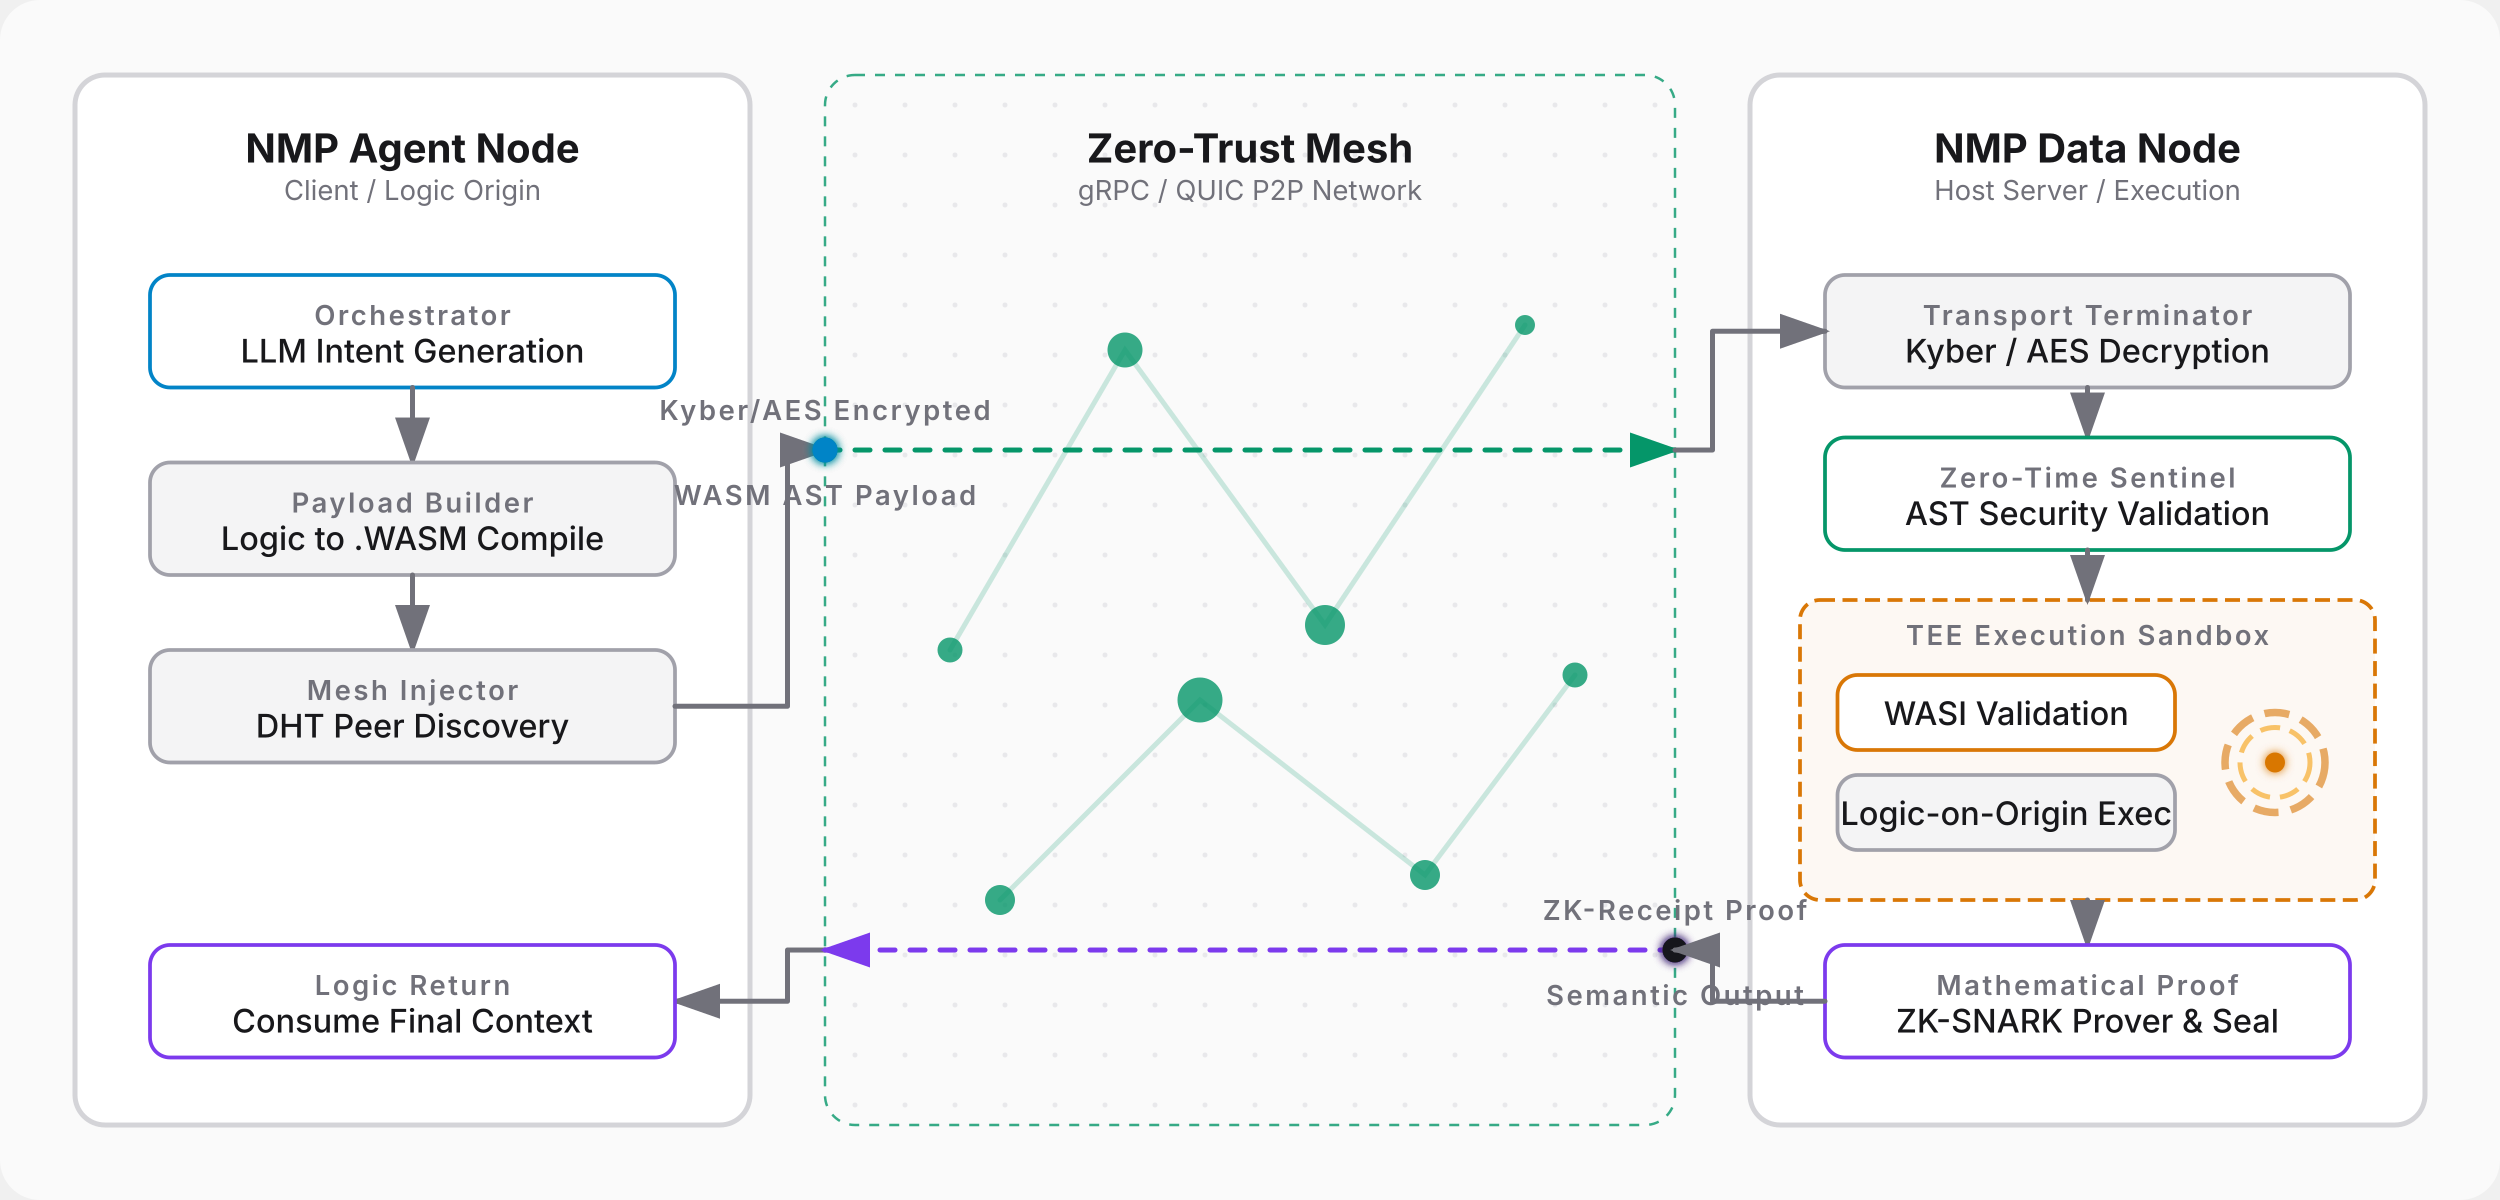
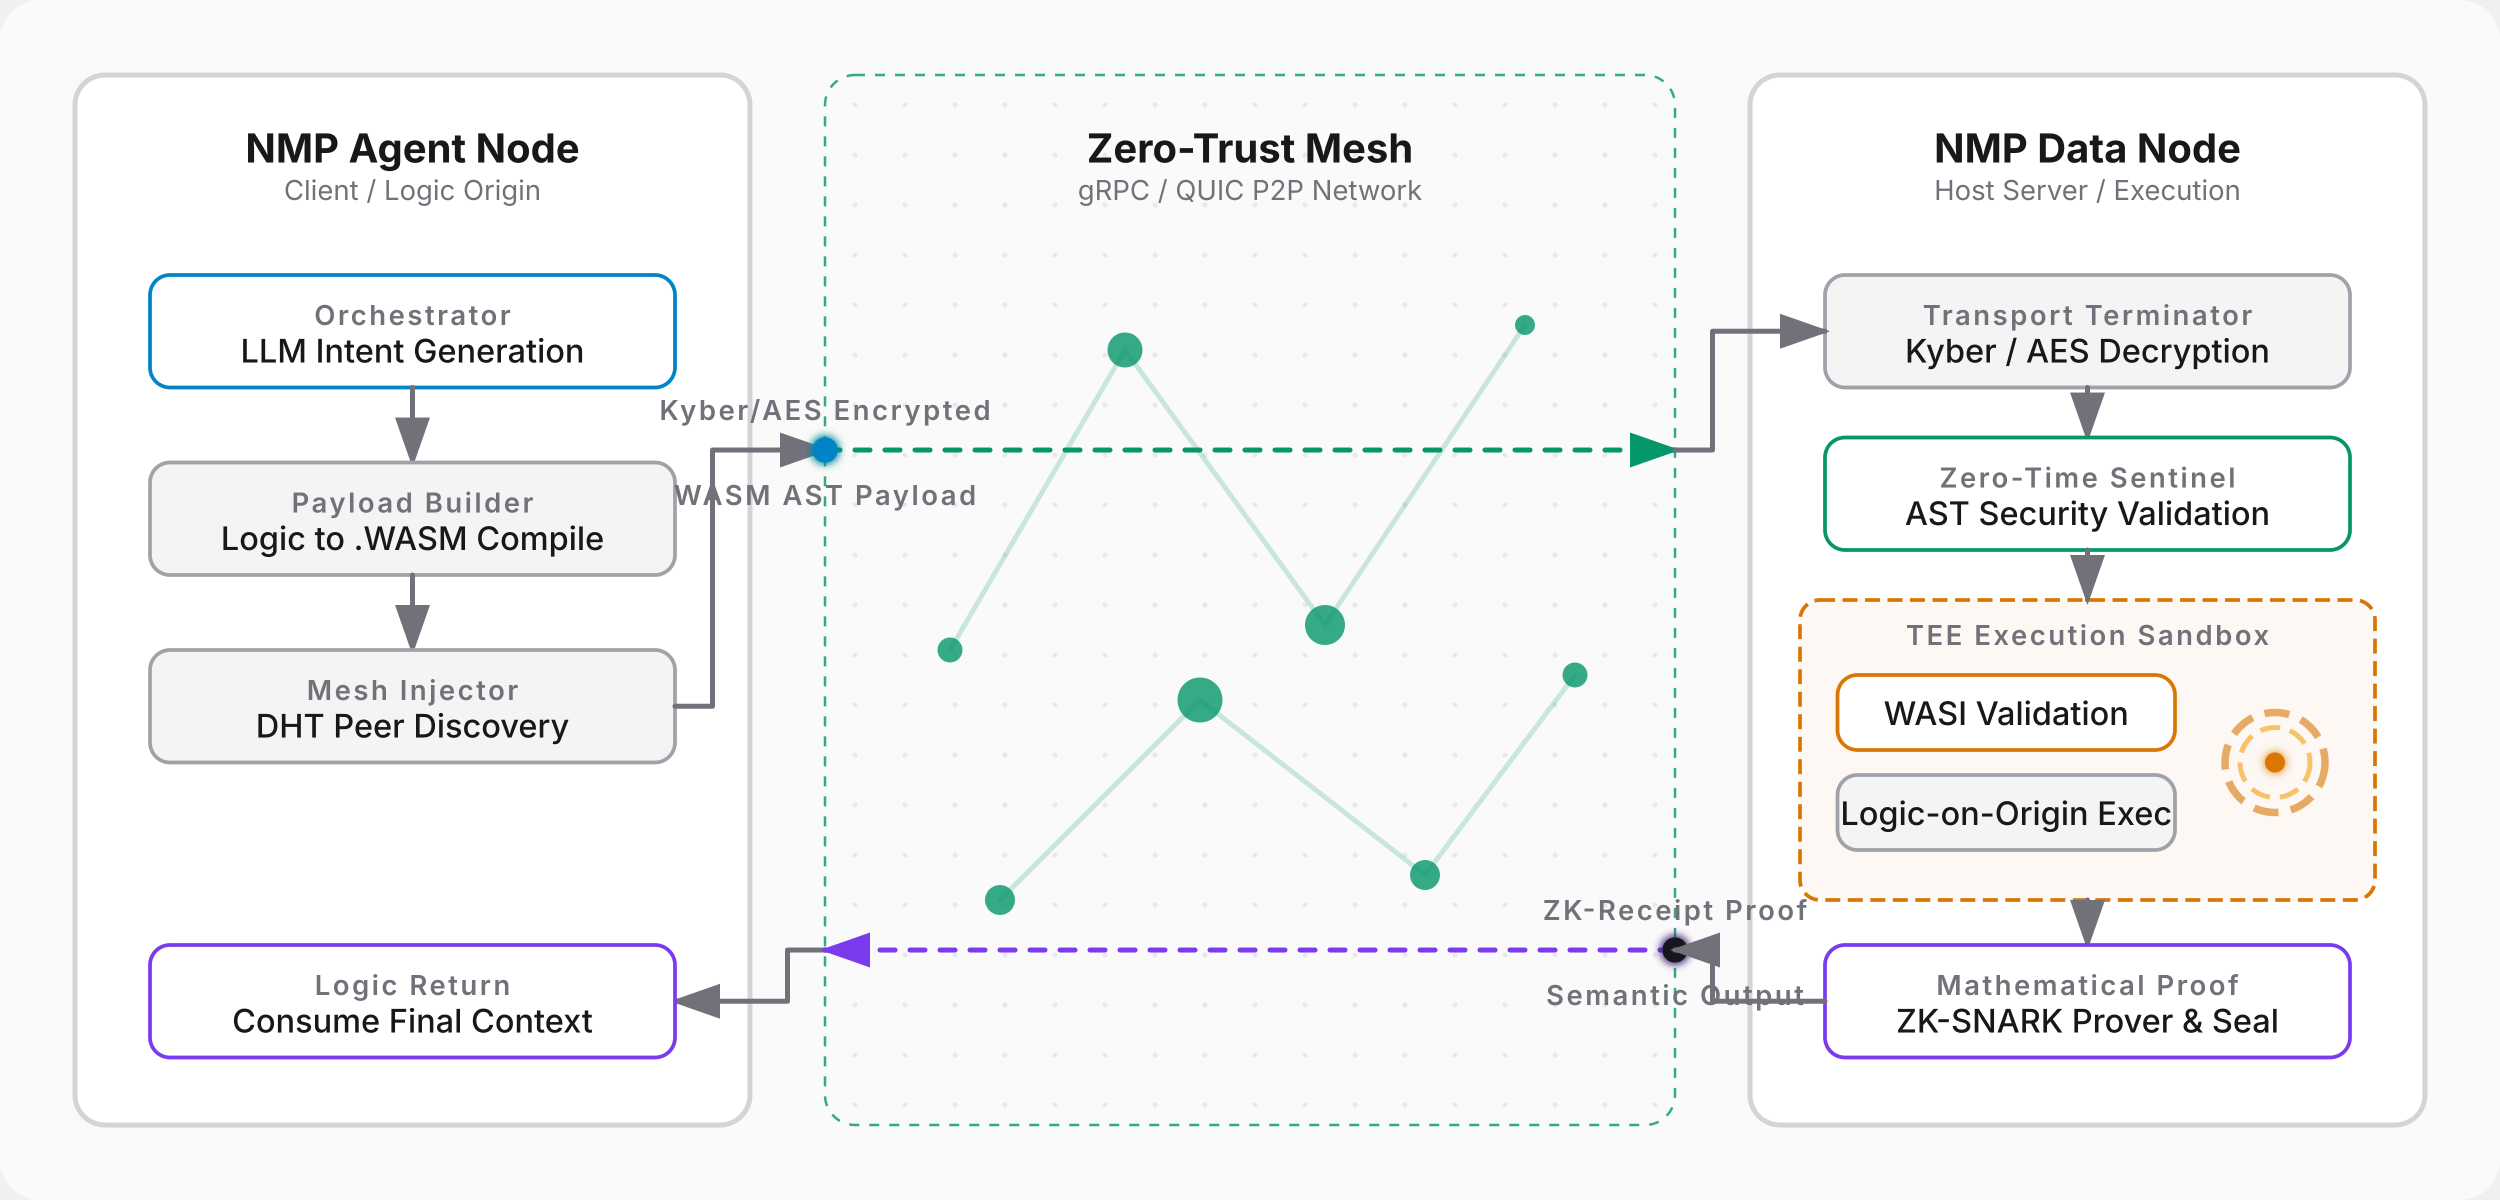
<svg xmlns="http://www.w3.org/2000/svg" width="1000" height="480" viewBox="0 0 1000 480">
  <rect width="1000" height="480" fill="#fafafa" rx="16" />
  <style>
        .mfl-text {
            font-family: 'Inter', system-ui, sans-serif;
            fill: #18181b;
            font-size: 13px;
            font-weight: 500;
        }

        .mfl-text-sm {
            font-family: 'Inter', system-ui, sans-serif;
            fill: #71717a;
            font-size: 11px;
        }

        .mfl-title {
            font-weight: 700;
            font-size: 16px;
            fill: #18181b;
        }

        .mfl-subtitle {
            font-size: 11px;
            fill: #71717a;
            text-transform: uppercase;
            letter-spacing: 1px;
            font-weight: 600;
        }

        /* Zones */
        .mfl-zone {
            fill: #ffffff;
            stroke: #d4d4d8;
            stroke-width: 2;
            rx: 12;
        }

        .mfl-zone-net {
            fill: url(#netBgL);
            stroke: #059669;
            stroke-width: 1;
            rx: 12;
            stroke-dasharray: 4 4;
            opacity: 0.8;
        }

        .mfl-zone-sandbox {
            fill: rgba(217, 119, 6, 0.05);
            stroke: #d97706;
            stroke-width: 1.5;
            rx: 8;
            stroke-dasharray: 6 3;
        }

        /* Boxes */
        .mfl-box {
            fill: #f4f4f5;
            stroke: #a1a1aa;
            stroke-width: 1.5;
            rx: 8;
        }

        .mfl-box-hi {
            fill: #ffffff;
            stroke: #0284c7;
            stroke-width: 1.5;
            rx: 8;
        }

        .mfl-box-sec {
            fill: #ffffff;
            stroke: #059669;
            stroke-width: 1.5;
            rx: 8;
        }

        .mfl-box-wasi {
            fill: #ffffff;
            stroke: #d97706;
            stroke-width: 1.5;
            rx: 8;
        }

        .mfl-box-zk {
            fill: #ffffff;
            stroke: #7c3aed;
            stroke-width: 1.5;
            rx: 8;
        }

        /* Lines */
        .mfl-line {
            stroke: #71717a;
            stroke-width: 2;
            fill: none;
            stroke-linejoin: round;
            stroke-linecap: round;
        }

        .mfl-line-flow {
            stroke: #059669;
            stroke-width: 2;
            fill: none;
            stroke-dasharray: 6 6;
            stroke-linecap: round;
        }

        .mfl-line-return {
            stroke: #7c3aed;
            stroke-width: 2;
            fill: none;
            stroke-dasharray: 6 6;
            stroke-linecap: round;
        }

        /* Arrows */
        .mfl-arrow {
            fill: #71717a;
        }

        .mfl-arrow-flow {
            fill: #059669;
        }

        .mfl-arrow-return {
            fill: #7c3aed;
        }

        /* Node Network */
        .mfl-node {
            fill: #059669;
            opacity: 0.8;
        }

        /* Animations */
        @keyframes pulseNetL {
            0% {
                opacity: 0.4;
                filter: drop-shadow(0 0 2px #059669);
            }

            50% {
                opacity: 1;
                filter: drop-shadow(0 0 6px #34d399);
            }

            100% {
                opacity: 0.4;
                filter: drop-shadow(0 0 2px #059669);
            }
        }

        .mfl-anim-node {
            animation: pulseNetL 3s cubic-bezier(0.4, 0, 0.6, 1) infinite;
        }

        @keyframes marchTxL {
            to {
                stroke-dashoffset: -40;
            }
        }

        .mfl-anim-march {
            animation: marchTxL 1.5s linear infinite;
        }

        @keyframes marchRxL {
            to {
                stroke-dashoffset: 40;
            }
        }

        .mfl-anim-march-ret {
            animation: marchRxL 1.5s linear infinite;
        }

        @keyframes packetTxL {
            0% {
                transform: translateX(0);
                opacity: 0;
            }

            10% {
                opacity: 1;
            }

            90% {
                opacity: 1;
            }

            100% {
                transform: translateX(340px);
                opacity: 0;
            }
        }

        .mfl-part-tx-1 {
            animation: packetTxL 2s cubic-bezier(0.4, 0, 0.2, 1) infinite;
        }

        .mfl-part-tx-2 {
            animation: packetTxL 2s cubic-bezier(0.4, 0, 0.2, 1) infinite -1s;
        }

        @keyframes packetRxL {
            0% {
                transform: translateX(0);
                opacity: 0;
            }

            10% {
                opacity: 1;
            }

            90% {
                opacity: 1;
            }

            100% {
                transform: translateX(-340px);
                opacity: 0;
            }
        }

        .mfl-part-rx-1 {
            animation: packetRxL 2s cubic-bezier(0.4, 0, 0.2, 1) infinite;
        }

        .mfl-part-rx-2 {
            animation: packetRxL 2s cubic-bezier(0.4, 0, 0.2, 1) infinite -1s;
        }

        @keyframes spinGearL {
            100% {
                transform: rotate(360deg);
            }
        }

        .mfl-spin {
            transform-box: fill-box;
            transform-origin: center;
            animation: spinGearL 3s linear infinite;
        }
    </style>
  <defs>
    <pattern id="netBgL" width="20" height="20" patternUnits="userSpaceOnUse">
      <circle cx="2" cy="2" r="1" fill="#e4e4e7" />
    </pattern>
    <marker id="arrL" markerWidth="10" markerHeight="7" refX="9" refY="3.5" orient="auto">
      <polygon points="0 0, 10 3.5, 0 7" class="mfl-arrow" />
    </marker>
    <marker id="arr-flowL" markerWidth="10" markerHeight="7" refX="9" refY="3.5" orient="auto">
      <polygon points="0 0, 10 3.5, 0 7" class="mfl-arrow-flow" />
    </marker>
    <marker id="arr-retL" markerWidth="10" markerHeight="7" refX="9" refY="3.5" orient="auto">
      <polygon points="0 0, 10 3.5, 0 7" class="mfl-arrow-return" />
    </marker>
    <filter id="glow-txL" x="-50%" y="-50%" width="200%" height="200%">
      <feGaussianBlur stdDeviation="2" result="blur" />
      <feMerge>
        <feMergeNode in="blur" />
        <feMergeNode in="SourceGraphic" />
      </feMerge>
    </filter>
    <filter id="glow-rxL" x="-50%" y="-50%" width="200%" height="200%">
      <feGaussianBlur stdDeviation="2" result="blur" />
      <feMerge>
        <feMergeNode in="blur" />
        <feMergeNode in="SourceGraphic" />
      </feMerge>
    </filter>
    <filter id="glow-amberL" x="-50%" y="-50%" width="200%" height="200%">
      <feGaussianBlur stdDeviation="2" result="blur" />
      <feMerge>
        <feMergeNode in="blur" />
        <feMergeNode in="SourceGraphic" />
      </feMerge>
    </filter>
  </defs>
  <rect x="30" y="30" width="270" height="420" class="mfl-zone" />
  <text x="165" y="65" text-anchor="middle" class="mfl-text mfl-title">NMP Agent Node</text>
  <text x="165" y="80" text-anchor="middle" class="mfl-text-sm">Client / Logic Origin</text>
  <rect x="330" y="30" width="340" height="420" class="mfl-zone-net" />
  <text x="500" y="65" text-anchor="middle" class="mfl-text mfl-title" fill="#059669">Zero-Trust Mesh</text>
  <text x="500" y="80" text-anchor="middle" class="mfl-text-sm" fill="#059669">gRPC / QUIC P2P Network</text>
  <rect x="700" y="30" width="270" height="420" class="mfl-zone" />
  <text x="835" y="65" text-anchor="middle" class="mfl-text mfl-title">NMP Data Node</text>
  <text x="835" y="80" text-anchor="middle" class="mfl-text-sm">Host Server / Execution</text>
  <rect x="60" y="110" width="210" height="45" class="mfl-box-hi" />
  <text x="165" y="130" text-anchor="middle" class="mfl-text mfl-subtitle" fill="#0284c7">Orchestrator</text>
  <text x="165" y="145" text-anchor="middle" class="mfl-text">LLM Intent Generation</text>
  <path d="M 165 155 L 165 185" class="mfl-line" marker-end="url(#arrL)" />
  <rect x="60" y="185" width="210" height="45" class="mfl-box" />
  <text x="165" y="205" text-anchor="middle" class="mfl-text mfl-subtitle">Payload Builder</text>
  <text x="165" y="220" text-anchor="middle" class="mfl-text">Logic to .WASM Compile</text>
  <path d="M 165 230 L 165 260" class="mfl-line" marker-end="url(#arrL)" />
  <rect x="60" y="260" width="210" height="45" class="mfl-box" />
  <text x="165" y="280" text-anchor="middle" class="mfl-text mfl-subtitle">Mesh Injector</text>
  <text x="165" y="295" text-anchor="middle" class="mfl-text">DHT Peer Discovery</text>
-   <path d="M 270 282.5 L 315 282.5 L 315 180 L 330 180" class="mfl-line" marker-end="url(#arrL)" />
+   <path d="M 270 282.5 L 285 282.5 L 285 180 L 330 180" class="mfl-line" marker-end="url(#arrL)" />
  <path d="M 330 380 L 315 380 L 315 400.5 L 270 400.5" class="mfl-line" marker-end="url(#arrL)" />
  <rect x="60" y="378" width="210" height="45" class="mfl-box-zk" />
  <text x="165" y="398" text-anchor="middle" class="mfl-text mfl-subtitle" fill="#7c3aed">Logic Return</text>
  <text x="165" y="413" text-anchor="middle" class="mfl-text">Consume Final Context</text>
  <path d="M 380 260 L 450 140 L 530 250 L 610 130" class="mfl-line-flow" style="opacity:0.2; stroke-dasharray:none" />
  <path d="M 400 360 L 480 280 L 570 350 L 630 270" class="mfl-line-flow" style="opacity:0.2; stroke-dasharray:none" />
  <circle cx="380" cy="260" r="5" class="mfl-node mfl-anim-node" />
  <circle cx="450" cy="140" r="7" class="mfl-node mfl-anim-node" style="animation-delay: -1s" />
  <circle cx="530" cy="250" r="8" class="mfl-node mfl-anim-node" style="animation-delay: -2s" />
  <circle cx="610" cy="130" r="4" class="mfl-node mfl-anim-node" />
  <circle cx="400" cy="360" r="6" class="mfl-node mfl-anim-node" style="animation-delay: -1.5s" />
  <circle cx="480" cy="280" r="9" class="mfl-node mfl-anim-node" style="animation-delay: -0.5s" />
  <circle cx="570" cy="350" r="6" class="mfl-node mfl-anim-node" style="animation-delay: -2.5s" />
  <circle cx="630" cy="270" r="5" class="mfl-node mfl-anim-node" />
  <path d="M 330 180 L 670 180" class="mfl-line-flow mfl-anim-march" marker-end="url(#arr-flowL)" />
  <g transform="translate(330, 180)">
    <g class="mfl-part-tx-1">
      <circle cx="0" cy="0" r="5" fill="#059669" filter="url(#glow-txL)" />
      <text x="0" y="-12" text-anchor="middle" class="mfl-text mfl-subtitle" fill="#059669">Kyber/AES
                Encrypted</text>
    </g>
  </g>
  <g transform="translate(330, 180)">
    <g class="mfl-part-tx-2">
      <circle cx="0" cy="0" r="5" fill="#0284c7" filter="url(#glow-txL)" />
      <text x="0" y="22" text-anchor="middle" class="mfl-text mfl-subtitle" fill="#0284c7">WASM AST Payload</text>
    </g>
  </g>
  <path d="M 670 380 L 330 380" class="mfl-line-return mfl-anim-march-ret" marker-end="url(#arr-retL)" />
  <g transform="translate(670, 380)">
    <g class="mfl-part-rx-1">
      <circle cx="0" cy="0" r="5" fill="#7c3aed" filter="url(#glow-rxL)" />
      <text x="0" y="-12" text-anchor="middle" class="mfl-text mfl-subtitle" fill="#7c3aed">ZK-Receipt
                Proof</text>
    </g>
  </g>
  <g transform="translate(670, 380)">
    <g class="mfl-part-rx-2">
      <circle cx="0" cy="0" r="5" fill="#18181b" filter="url(#glow-rxL)" />
      <text x="0" y="22" text-anchor="middle" class="mfl-text mfl-subtitle" fill="#18181b">Semantic Output</text>
    </g>
  </g>
  <rect x="730" y="110" width="210" height="45" class="mfl-box" />
  <text x="835" y="130" text-anchor="middle" class="mfl-text mfl-subtitle">Transport Terminator</text>
  <text x="835" y="145" text-anchor="middle" class="mfl-text">Kyber / AES Decryption</text>
  <path d="M 835 155 L 835 175" class="mfl-line" marker-end="url(#arrL)" />
  <rect x="730" y="175" width="210" height="45" class="mfl-box-sec" />
  <text x="835" y="195" text-anchor="middle" class="mfl-text mfl-subtitle" fill="#059669">Zero-Time Sentinel</text>
  <text x="835" y="210" text-anchor="middle" class="mfl-text">AST Security Validation</text>
  <path d="M 835 220 L 835 240" class="mfl-line" marker-end="url(#arrL)" />
  <rect x="720" y="240" width="230" height="120" class="mfl-zone-sandbox" />
  <text x="835" y="258" text-anchor="middle" class="mfl-text mfl-subtitle" fill="#d97706">TEE Execution Sandbox</text>
  <rect x="735" y="270" width="135" height="30" class="mfl-box-wasi" />
  <text x="802.5" y="290" text-anchor="middle" class="mfl-text" font-size="12">WASI Validation</text>
  <rect x="735" y="310" width="135" height="30" class="mfl-box" />
  <text x="802.5" y="330" text-anchor="middle" class="mfl-text" font-size="12">Logic-on-Origin Exec</text>
  <g transform="translate(910, 305)">
    <g class="mfl-spin">
      <circle cx="0" cy="0" r="20" fill="none" stroke="#d97706" stroke-width="3" stroke-dasharray="10 5" opacity="0.6" />
      <circle cx="0" cy="0" r="14" fill="none" stroke="#f59e0b" stroke-width="2" stroke-dasharray="8 4" opacity="0.6" />
      <circle cx="0" cy="0" r="4" fill="#d97706" filter="url(#glow-amberL)" />
    </g>
  </g>
  <path d="M 835 360 L 835 378" class="mfl-line" marker-end="url(#arrL)" />
  <rect x="730" y="378" width="210" height="45" class="mfl-box-zk" />
  <text x="835" y="398" text-anchor="middle" class="mfl-text mfl-subtitle" fill="#7c3aed">Mathematical Proof</text>
  <text x="835" y="413" text-anchor="middle" class="mfl-text">ZK-SNARK Prover &amp; Seal</text>
  <path d="M 670 180 L 685 180 L 685 132.5 L 730 132.5" class="mfl-line" marker-end="url(#arrL)" />
  <path d="M 730 400.5 L 685 400.5 L 685 380 L 670 380" class="mfl-line" marker-end="url(#arrL)" />
</svg>
